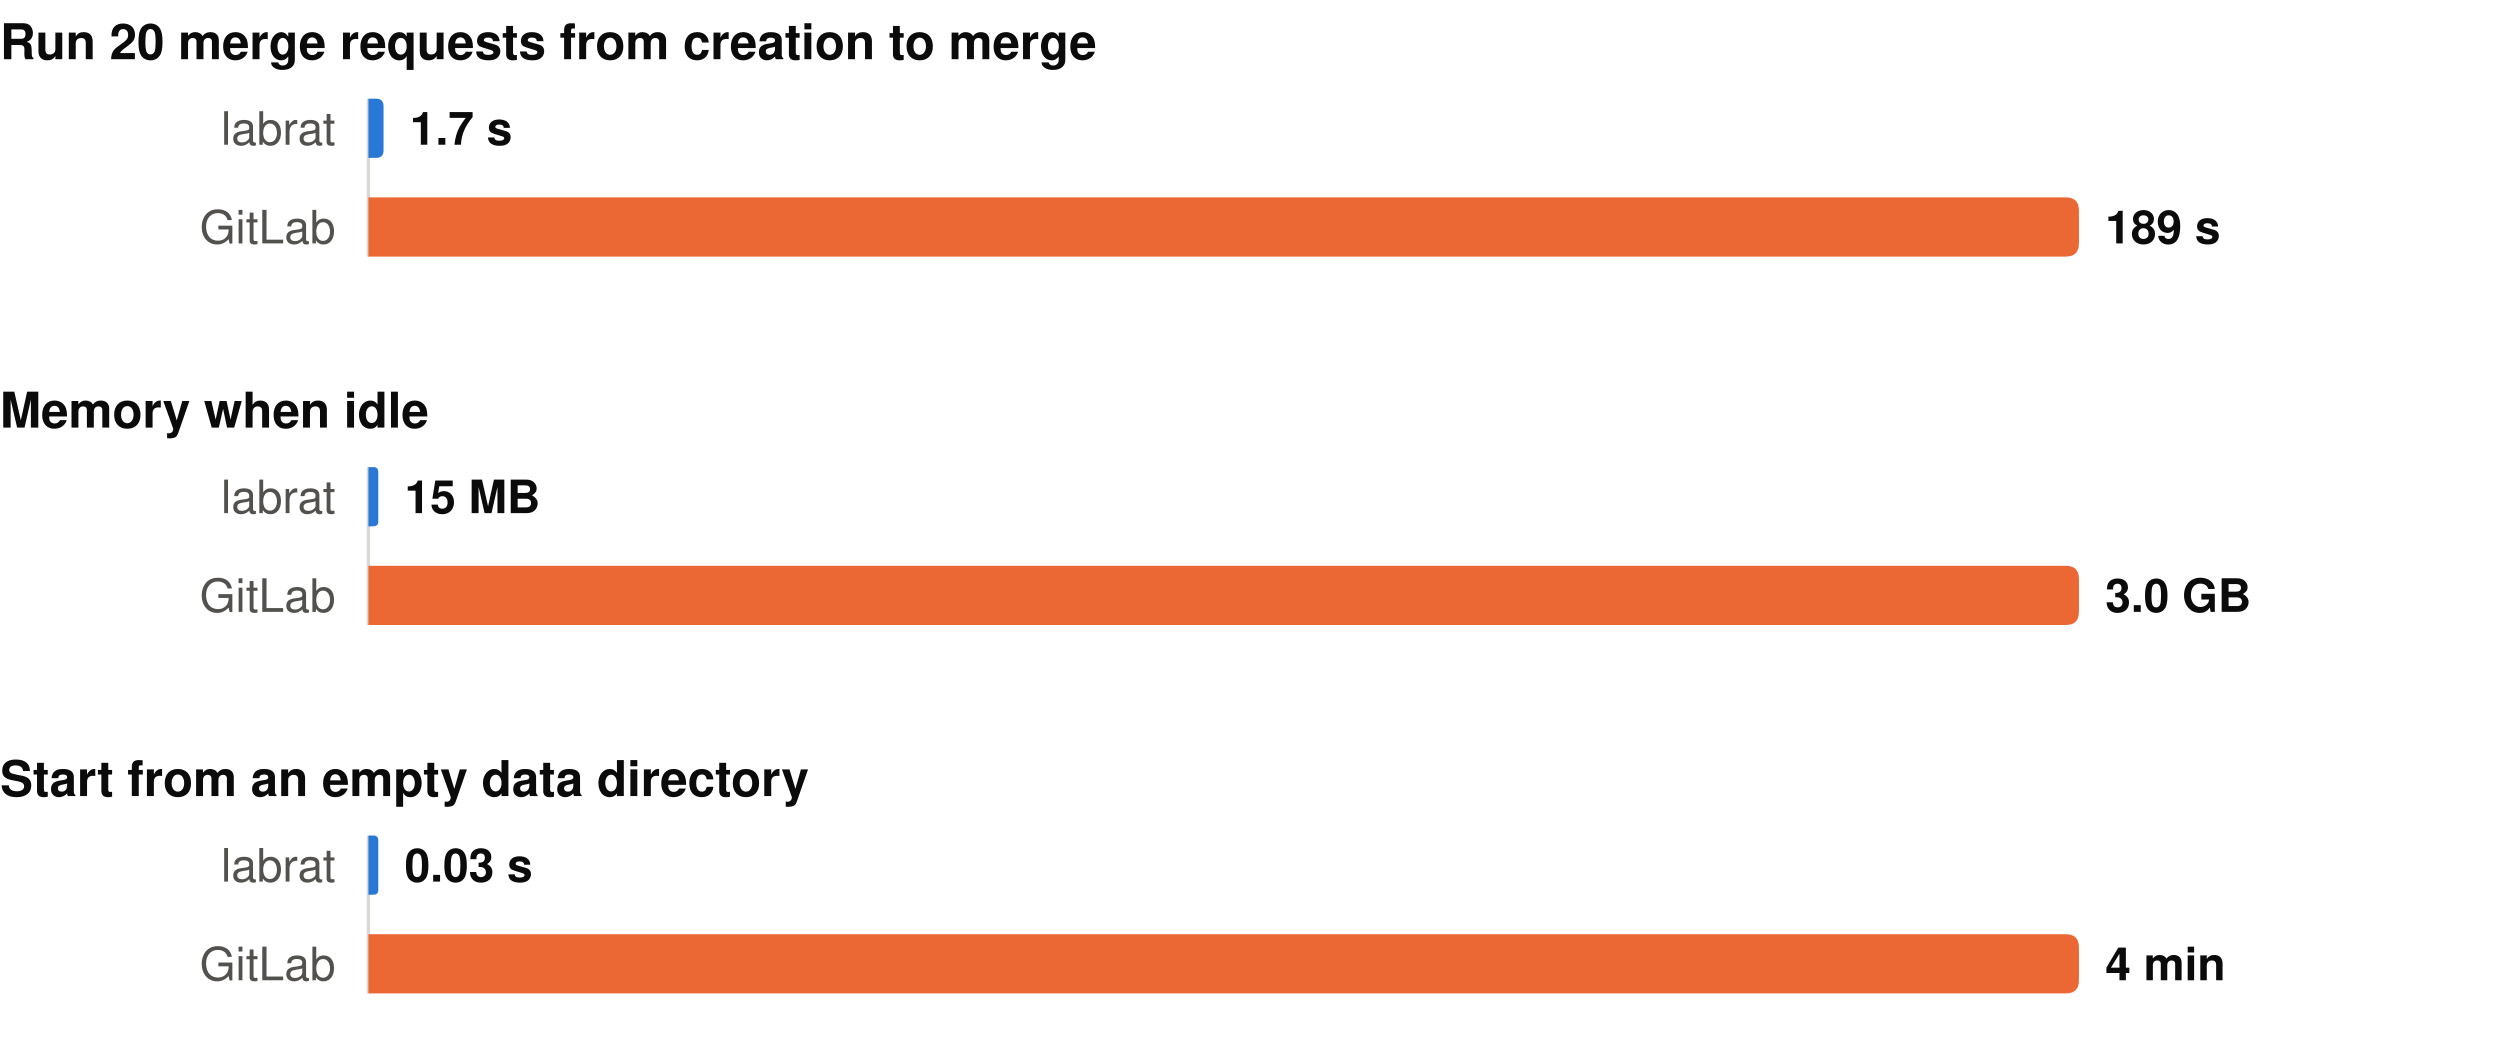
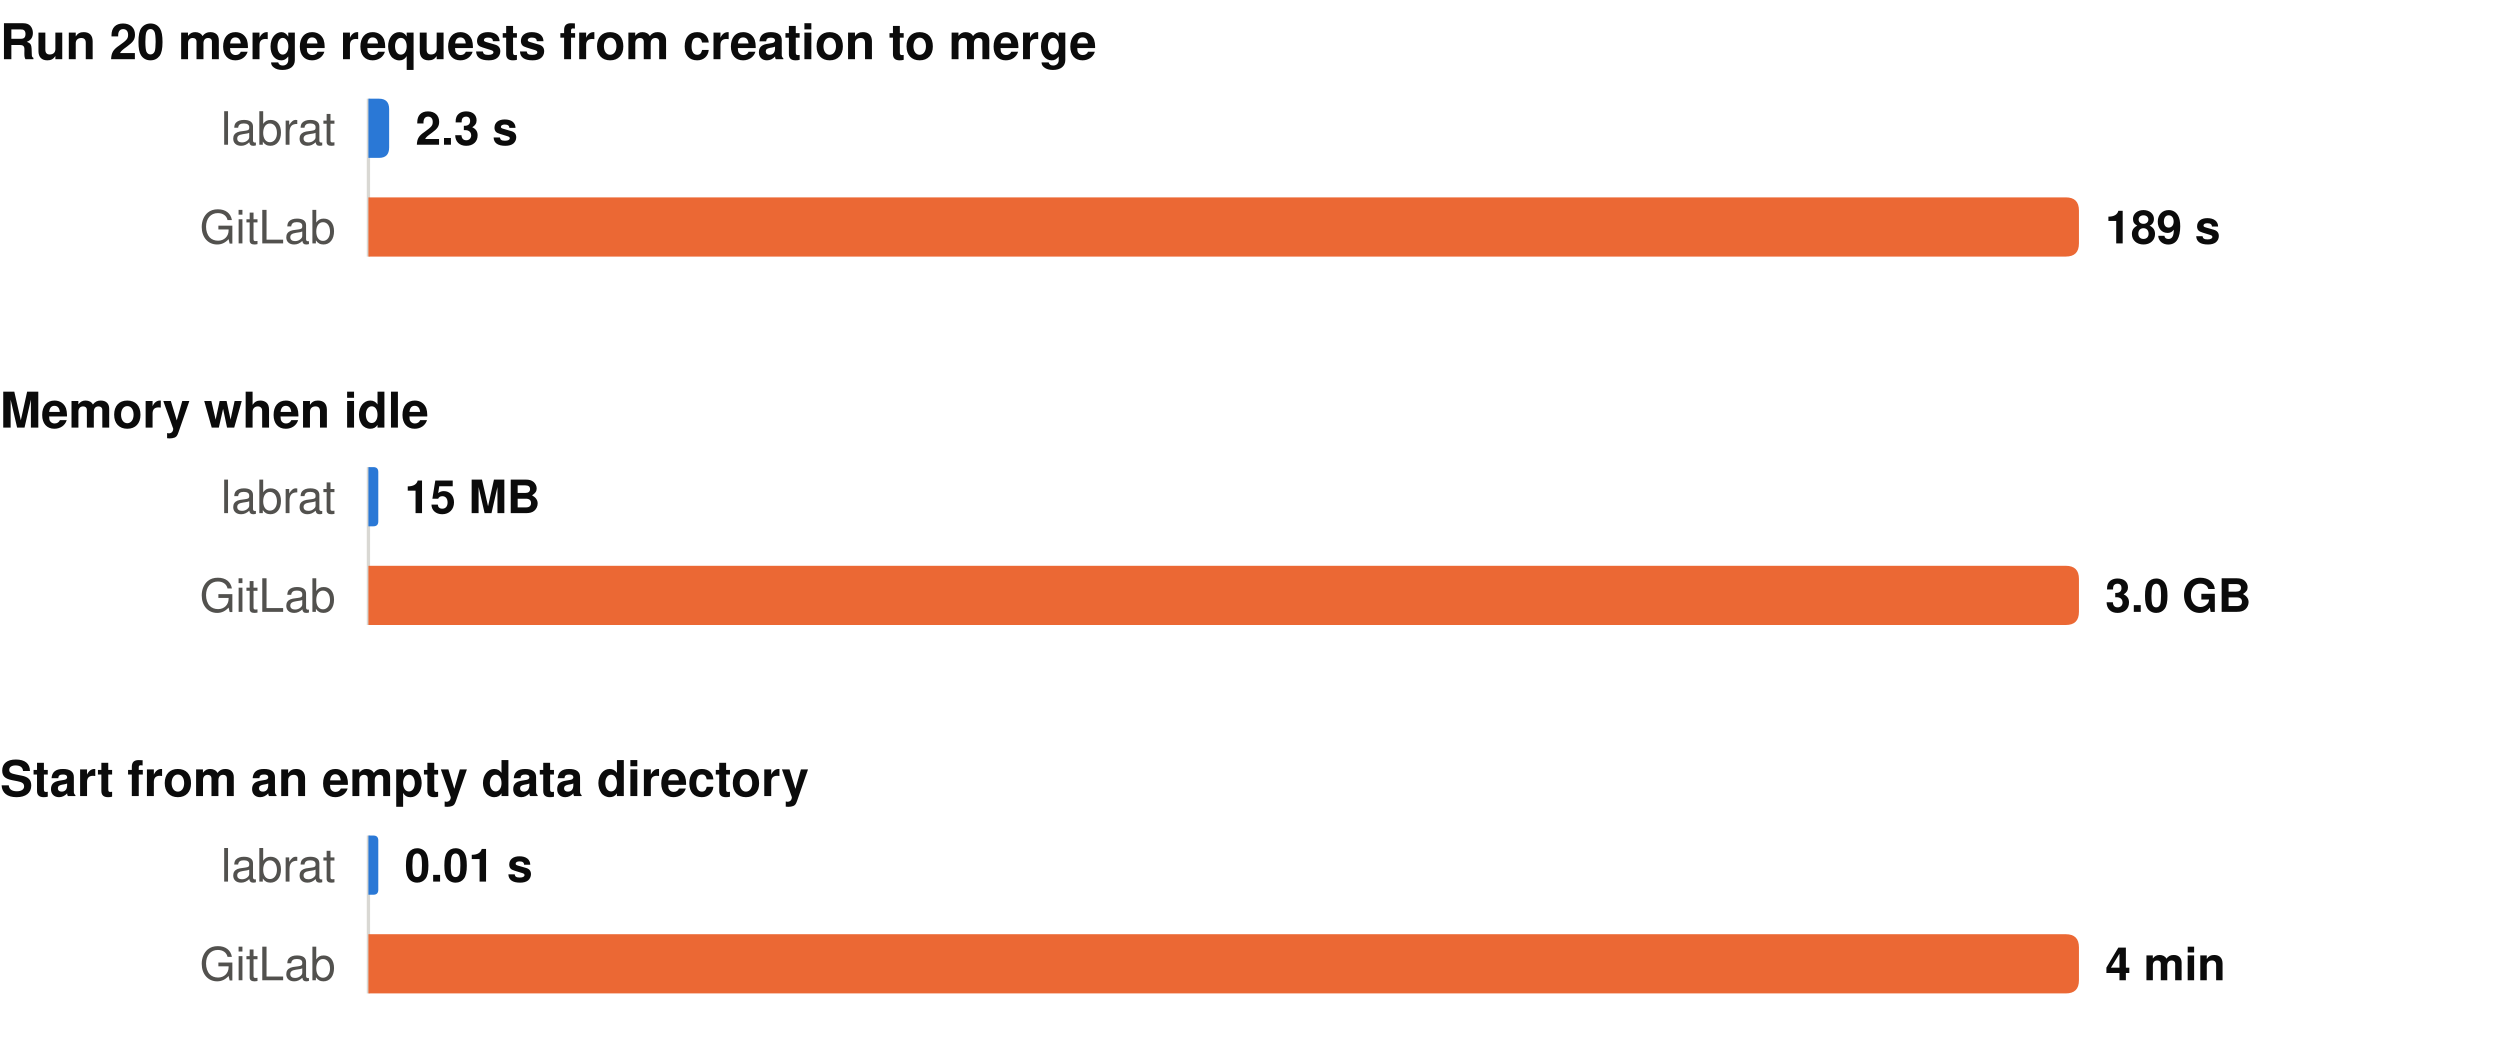
<svg xmlns="http://www.w3.org/2000/svg" viewBox="0 0 760 322" width="760" height="322" role="img" aria-labelledby="t d">
  <style>
  .surface { fill: none; }
  .title { font: 600 15px -apple-system, BlinkMacSystemFont, "Segoe UI", Helvetica, Arial, sans-serif; fill: #0b0b0b; }
  .name { font: 500 14px -apple-system, BlinkMacSystemFont, "Segoe UI", Helvetica, Arial, sans-serif; fill: #52514e; }
  .value { font: 600 14px -apple-system, BlinkMacSystemFont, "Segoe UI", Helvetica, Arial, sans-serif; fill: #0b0b0b; font-variant-numeric: tabular-nums; }
  .track { stroke: #d9d8d3; stroke-width: 1; }
  .labrat { fill: #2a78d6; }
  .gitlab { fill: #eb6834; }
  @media (prefers-color-scheme: dark) {
    .title, .value { fill: #f0efec; }
    .name { fill: #c3c2b7; }
    .track { stroke: #3a3936; }
    .labrat { fill: #3987e5; }
    .gitlab { fill: #d95926; }
  }
</style>
  <text class="title" x="0" y="18">Run 20 merge requests from creation to merge</text>
  <line class="track" x1="112" y1="30" x2="112" y2="78" />
  <text class="name" x="102" y="44" text-anchor="end">labrat</text>
-   <path class="labrat" d="M112,30 H114.3 Q116.6,30 116.6,32.284 V45.716 Q116.6,48 114.3,48 H112 Z" />
-   <text class="value" x="124.6" y="44">1.7 s</text>
+   <path class="labrat" d="M112,30 H115.2 Q118.3,30 118.3,33.16 V44.84 Q118.3,48 115.2,48 H112 Z" />
+   <text class="value" x="126.3" y="44">2.3 s</text>
  <text class="name" x="102" y="74" text-anchor="end">GitLab</text>
  <path class="gitlab" d="M112,60 H628.0 Q632.0,60 632.0,64 V74 Q632.0,78 628.0,78 H112 Z" />
  <text class="value" x="640.0" y="74">189 s</text>
  <text class="title" x="0" y="130">Memory when idle</text>
  <line class="track" x1="112" y1="142" x2="112" y2="190" />
  <text class="name" x="102" y="156" text-anchor="end">labrat</text>
  <path class="labrat" d="M112,142 H113.5 Q115.0,142 115.0,143.5 V158.5 Q115.0,160 113.5,160 H112 Z" />
  <text class="value" x="123.0" y="156">15 MB</text>
  <text class="name" x="102" y="186" text-anchor="end">GitLab</text>
  <path class="gitlab" d="M112,172 H628.0 Q632.0,172 632.0,176 V186 Q632.0,190 628.0,190 H112 Z" />
  <text class="value" x="640.0" y="186">3.0 GB</text>
  <text class="title" x="0" y="242">Start from an empty data directory</text>
  <line class="track" x1="112" y1="254" x2="112" y2="302" />
  <text class="name" x="102" y="268" text-anchor="end">labrat</text>
  <path class="labrat" d="M112,254 H113.5 Q115.0,254 115.0,255.5 V270.5 Q115.0,272 113.5,272 H112 Z" />
-   <text class="value" x="123.0" y="268">0.03 s</text>
+   <text class="value" x="123.0" y="268">0.01 s</text>
  <text class="name" x="102" y="298" text-anchor="end">GitLab</text>
  <path class="gitlab" d="M112,284 H628.0 Q632.0,284 632.0,288 V298 Q632.0,302 628.0,302 H112 Z" />
  <text class="value" x="640.0" y="298">4 min</text>
</svg>
